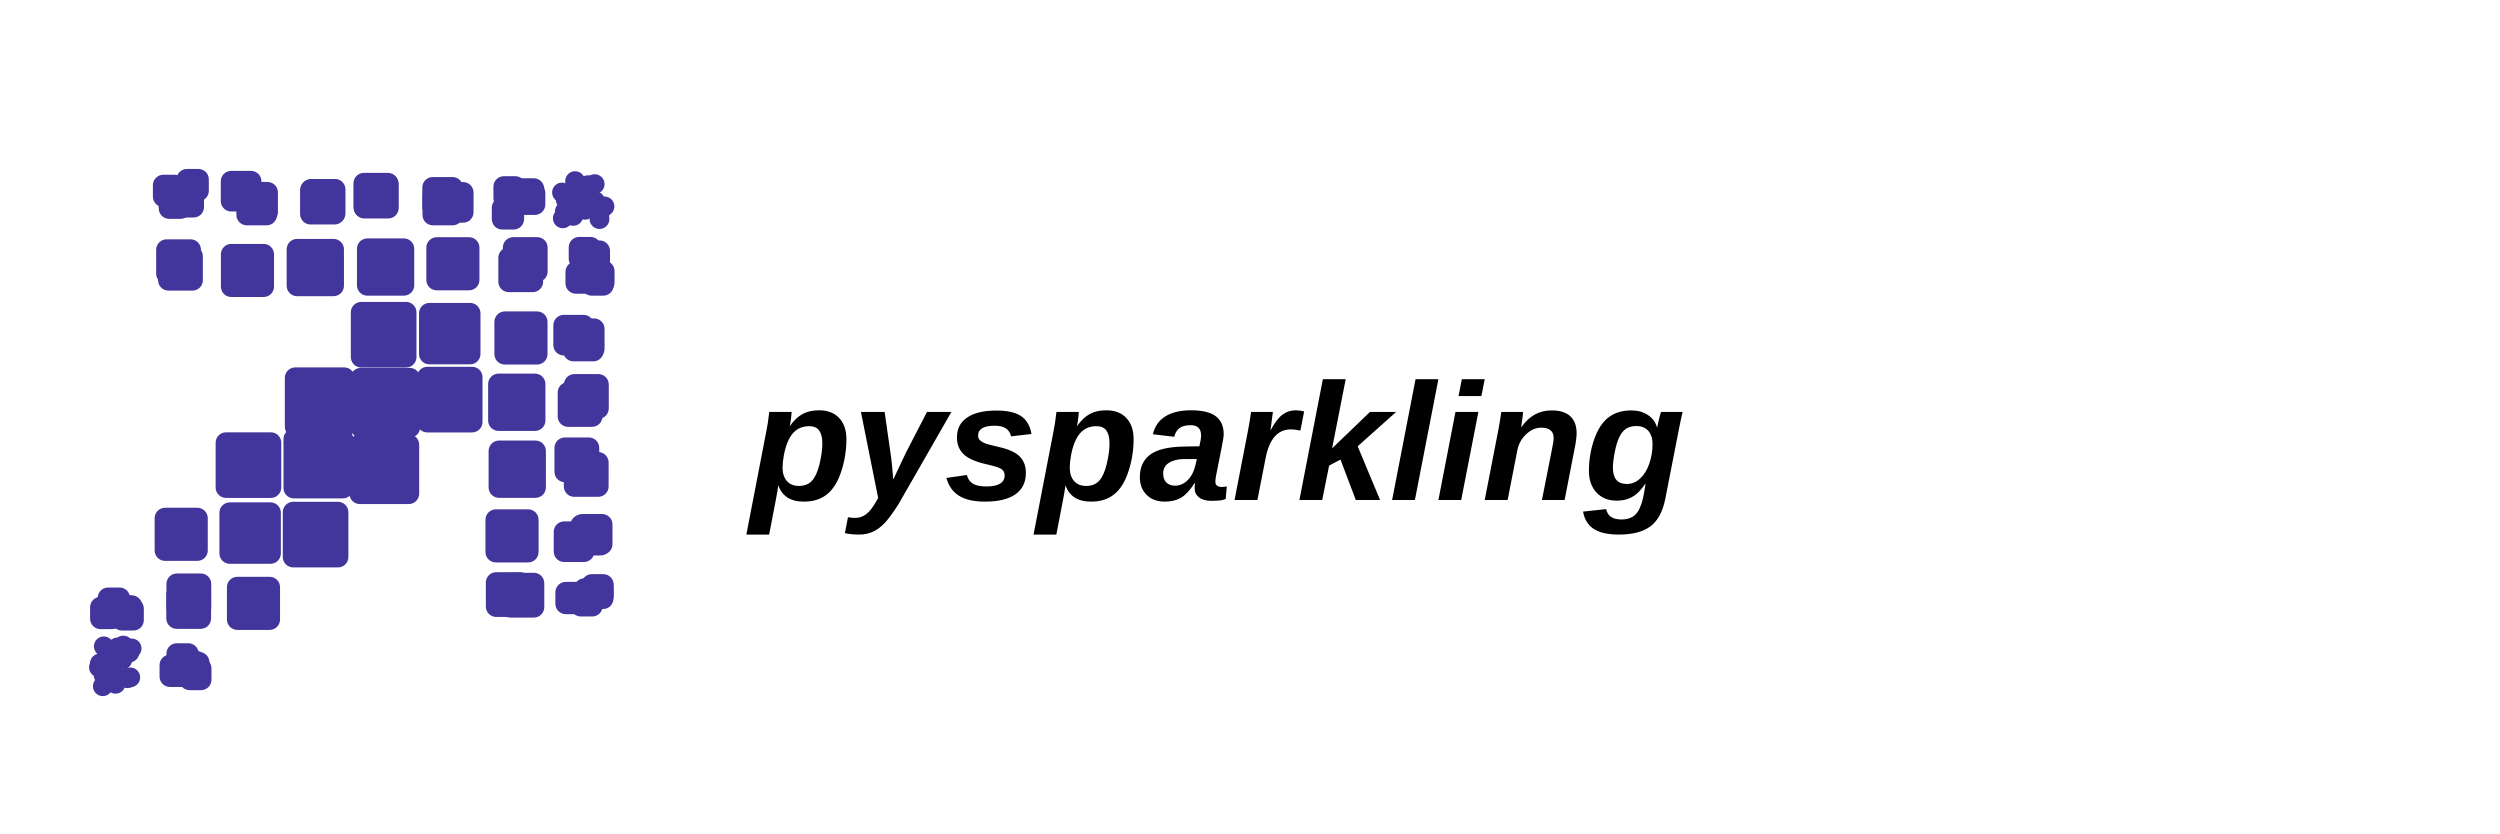
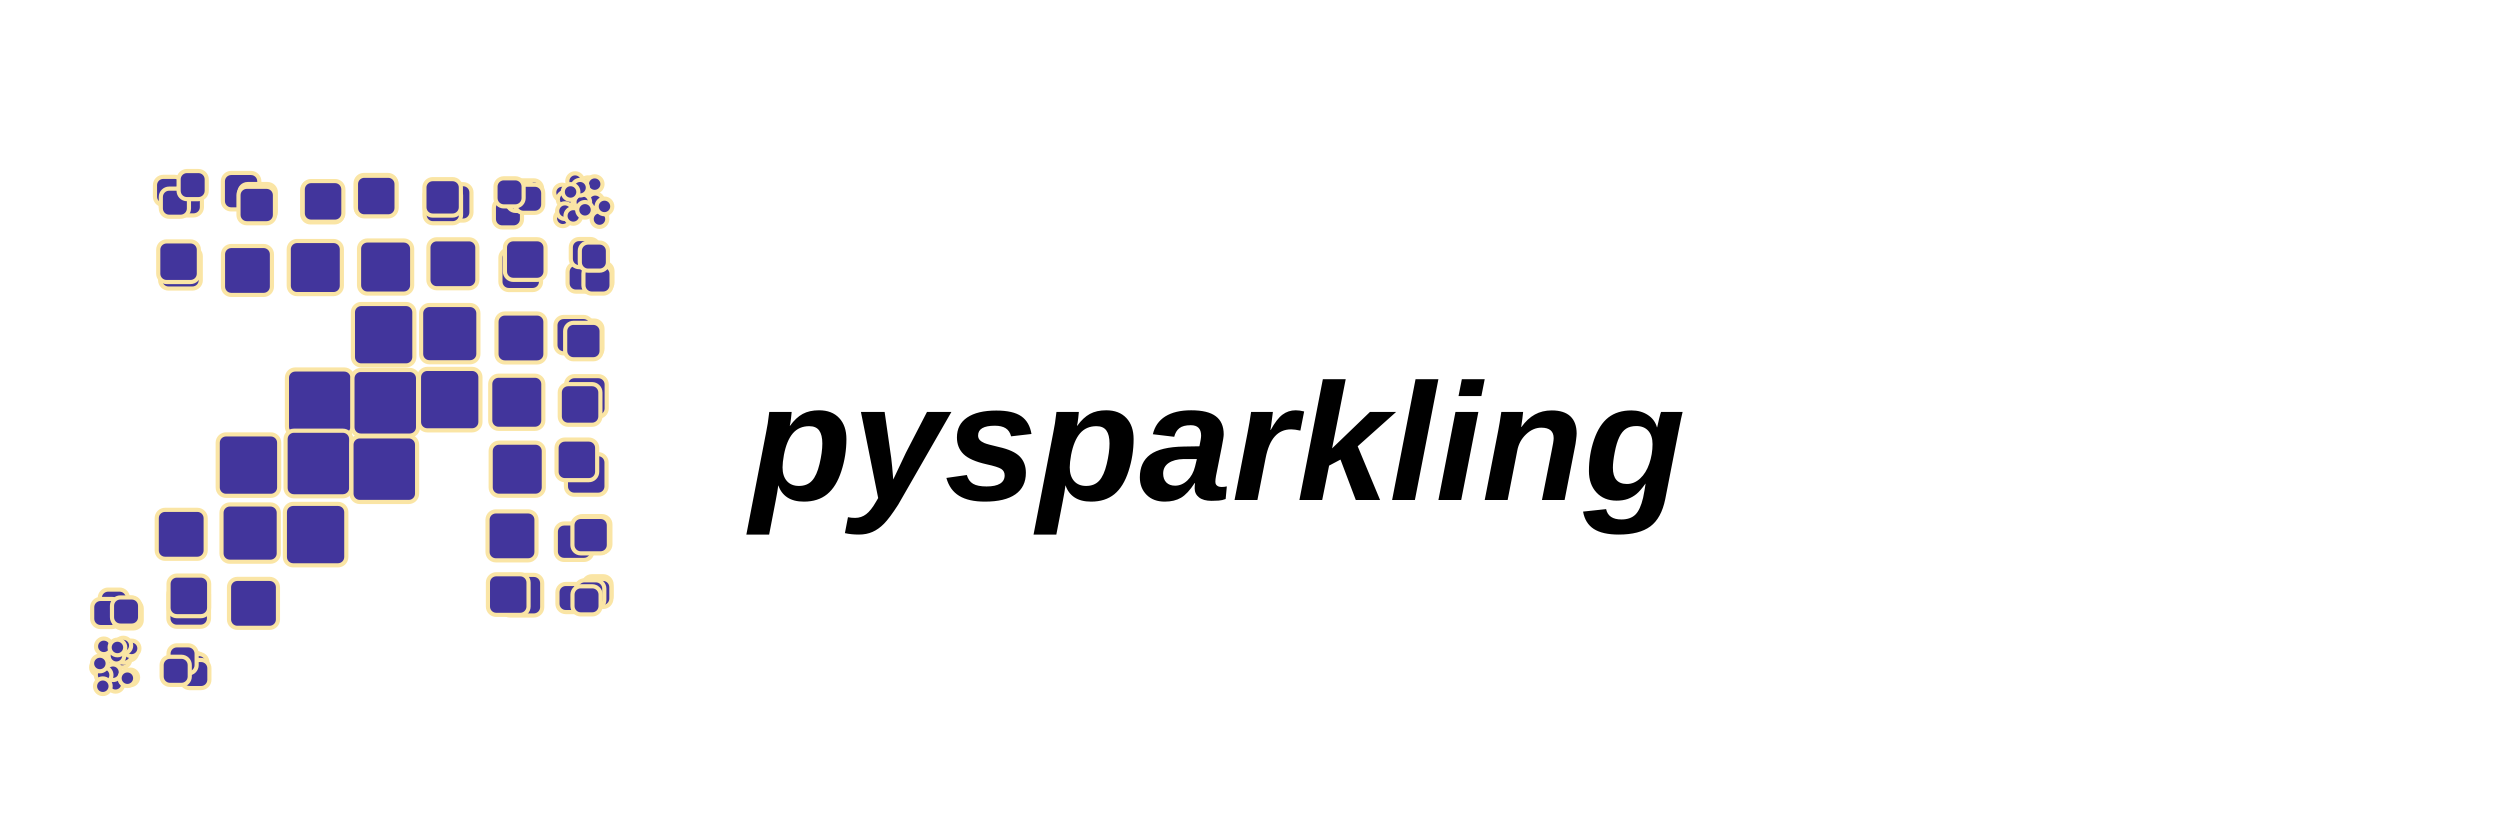
<svg xmlns="http://www.w3.org/2000/svg" baseProfile="full" height="200px" version="1.1" width="600px">
  <defs />
-   <rect fill="#42359C" height="6.75px" rx="2px" stroke="#42359C" stroke-width="1" width="6.75px" x="38.585" y="44.664" />
-   <rect fill="#42359C" height="6.75px" rx="2px" stroke="#42359C" stroke-width="1" width="6.75px" x="37.192" y="42.442" />
-   <rect fill="#42359C" height="6.75px" rx="2px" stroke="#42359C" stroke-width="1" width="6.75px" x="41.712" y="44.951" />
-   <rect fill="#42359C" height="6.75px" rx="2px" stroke="#42359C" stroke-width="1" width="6.75px" x="38.598" y="45.272" />
-   <rect fill="#42359C" height="6.75px" rx="2px" stroke="#42359C" stroke-width="1" width="6.75px" x="42.868" y="41.047" />
-   <rect fill="#42359C" height="8.75px" rx="2px" stroke="#42359C" stroke-width="1" width="8.75px" x="53.487" y="41.508" />
-   <rect fill="#42359C" height="8.75px" rx="2px" stroke="#42359C" stroke-width="1" width="8.75px" x="57.449" y="44.17" />
-   <rect fill="#42359C" height="8.75px" rx="2px" stroke="#42359C" stroke-width="1" width="8.75px" x="57.237" y="44.831" />
-   <rect fill="#42359C" height="9.75px" rx="2px" stroke="#42359C" stroke-width="1" width="9.75px" x="72.525" y="43.629" />
-   <rect fill="#42359C" height="9.75px" rx="2px" stroke="#42359C" stroke-width="1" width="9.75px" x="72.662" y="43.454" />
-   <rect fill="#42359C" height="9.75px" rx="2px" stroke="#42359C" stroke-width="1" width="9.75px" x="85.339" y="41.989" />
-   <rect fill="#42359C" height="9.75px" rx="2px" stroke="#42359C" stroke-width="1" width="9.75px" x="85.429" y="42.181" />
-   <rect fill="#42359C" height="8.75px" rx="2px" stroke="#42359C" stroke-width="1" width="8.75px" x="104.402" y="44.198" />
-   <rect fill="#42359C" height="8.75px" rx="2px" stroke="#42359C" stroke-width="1" width="8.75px" x="101.898" y="44.828" />
-   <rect fill="#42359C" height="8.75px" rx="2px" stroke="#42359C" stroke-width="1" width="8.75px" x="101.858" y="42.992" />
-   <rect fill="#42359C" height="6.75px" rx="2px" stroke="#42359C" stroke-width="1" width="6.75px" x="118.53" y="47.836" />
-   <rect fill="#42359C" height="6.75px" rx="2px" stroke="#42359C" stroke-width="1" width="6.75px" x="123.354" y="43.281" />
-   <rect fill="#42359C" height="6.75px" rx="2px" stroke="#42359C" stroke-width="1" width="6.75px" x="121.752" y="43.868" />
-   <rect fill="#42359C" height="6.75px" rx="2px" stroke="#42359C" stroke-width="1" width="6.75px" x="123.63" y="44.327" />
-   <rect fill="#42359C" height="6.75px" rx="2px" stroke="#42359C" stroke-width="1" width="6.75px" x="118.92" y="42.788" />
-   <rect fill="#42359C" height="3.75px" rx="2px" stroke="#42359C" stroke-width="1" width="3.75px" x="136.059" y="47.549" />
-   <rect fill="#42359C" height="3.75px" rx="2px" stroke="#42359C" stroke-width="1" width="3.75px" x="139.242" y="42.567" />
-   <rect fill="#42359C" height="3.75px" rx="2px" stroke="#42359C" stroke-width="1" width="3.75px" x="140.816" y="46.529" />
-   <rect fill="#42359C" height="3.75px" rx="2px" stroke="#42359C" stroke-width="1" width="3.75px" x="140.981" y="46.436" />
-   <rect fill="#42359C" height="3.75px" rx="2px" stroke="#42359C" stroke-width="1" width="3.75px" x="133.006" y="44.323" />
-   <rect fill="#42359C" height="3.75px" rx="2px" stroke="#42359C" stroke-width="1" width="3.75px" x="133.2" y="50.523" />
-   <rect fill="#42359C" height="3.75px" rx="2px" stroke="#42359C" stroke-width="1" width="3.75px" x="142.007" y="49.525" />
-   <rect fill="#42359C" height="3.75px" rx="2px" stroke="#42359C" stroke-width="1" width="3.75px" x="136.152" y="41.594" />
-   <rect fill="#42359C" height="3.75px" rx="2px" stroke="#42359C" stroke-width="1" width="3.75px" x="142" y="50.706" />
-   <rect fill="#42359C" height="3.75px" rx="2px" stroke="#42359C" stroke-width="1" width="3.75px" x="133.878" y="45.981" />
-   <rect fill="#42359C" height="3.75px" rx="2px" stroke="#42359C" stroke-width="1" width="3.75px" x="133.709" y="48.796" />
-   <rect fill="#42359C" height="3.75px" rx="2px" stroke="#42359C" stroke-width="1" width="3.75px" x="140.85" y="42.316" />
-   <rect fill="#42359C" height="3.75px" rx="2px" stroke="#42359C" stroke-width="1" width="3.75px" x="137.872" y="46.635" />
-   <rect fill="#42359C" height="3.75px" rx="2px" stroke="#42359C" stroke-width="1" width="3.75px" x="135.717" y="49.942" />
-   <rect fill="#42359C" height="3.75px" rx="2px" stroke="#42359C" stroke-width="1" width="3.75px" x="137.337" y="43.171" />
-   <rect fill="#42359C" height="3.75px" rx="2px" stroke="#42359C" stroke-width="1" width="3.75px" x="138.528" y="48.482" />
-   <rect fill="#42359C" height="3.75px" rx="2px" stroke="#42359C" stroke-width="1" width="3.75px" x="135.062" y="44.195" />
-   <rect fill="#42359C" height="3.75px" rx="2px" stroke="#42359C" stroke-width="1" width="3.75px" x="143.2" y="47.661" />
-   <rect fill="#42359C" height="9.75px" rx="2px" stroke="#42359C" stroke-width="1" width="9.75px" x="38.437" y="59.5" />
-   <rect fill="#42359C" height="9.75px" rx="2px" stroke="#42359C" stroke-width="1" width="9.75px" x="37.978" y="57.936" />
-   <rect fill="#42359C" height="11.75px" rx="2px" stroke="#42359C" stroke-width="1" width="11.75px" x="53.515" y="59.037" />
-   <rect fill="#42359C" height="12.75px" rx="2px" stroke="#42359C" stroke-width="1" width="12.75px" x="69.298" y="57.836" />
-   <rect fill="#42359C" height="12.75px" rx="2px" stroke="#42359C" stroke-width="1" width="12.75px" x="86.169" y="57.714" />
-   <rect fill="#42359C" height="11.75px" rx="2px" stroke="#42359C" stroke-width="1" width="11.75px" x="102.817" y="57.428" />
-   <rect fill="#42359C" height="9.75px" rx="2px" stroke="#42359C" stroke-width="1" width="9.75px" x="120.099" y="59.862" />
-   <rect fill="#42359C" height="9.75px" rx="2px" stroke="#42359C" stroke-width="1" width="9.75px" x="121.183" y="57.418" />
-   <rect fill="#42359C" height="6.75px" rx="2px" stroke="#42359C" stroke-width="1" width="6.75px" x="136.213" y="63.245" />
-   <rect fill="#42359C" height="6.75px" rx="2px" stroke="#42359C" stroke-width="1" width="6.75px" x="136.99" y="57.367" />
-   <rect fill="#42359C" height="6.75px" rx="2px" stroke="#42359C" stroke-width="1" width="6.75px" x="140.245" y="63.061" />
-   <rect fill="#42359C" height="6.75px" rx="2px" stroke="#42359C" stroke-width="1" width="6.75px" x="140.025" y="63.716" />
-   <rect fill="#42359C" height="6.75px" rx="2px" stroke="#42359C" stroke-width="1" width="6.75px" x="139.153" y="58.206" />
-   <rect fill="#42359C" height="14.75px" rx="2px" stroke="#42359C" stroke-width="1" width="14.75px" x="84.699" y="72.956" />
-   <rect fill="#42359C" height="13.75px" rx="2px" stroke="#42359C" stroke-width="1" width="13.75px" x="101.066" y="73.196" />
-   <rect fill="#42359C" height="11.75px" rx="2px" stroke="#42359C" stroke-width="1" width="11.75px" x="119.154" y="75.24" />
-   <rect fill="#42359C" height="8.75px" rx="2px" stroke="#42359C" stroke-width="1" width="8.75px" x="135.847" y="76.927" />
-   <rect fill="#42359C" height="8.75px" rx="2px" stroke="#42359C" stroke-width="1" width="8.75px" x="133.3" y="76.067" />
-   <rect fill="#42359C" height="8.75px" rx="2px" stroke="#42359C" stroke-width="1" width="8.75px" x="135.64" y="77.477" />
-   <rect fill="#42359C" height="15.75px" rx="2px" stroke="#42359C" stroke-width="1" width="15.75px" x="68.86" y="88.675" />
-   <rect fill="#42359C" height="15.75px" rx="2px" stroke="#42359C" stroke-width="1" width="15.75px" x="84.588" y="88.79" />
-   <rect fill="#42359C" height="14.75px" rx="2px" stroke="#42359C" stroke-width="1" width="14.75px" x="100.554" y="88.535" />
-   <rect fill="#42359C" height="12.75px" rx="2px" stroke="#42359C" stroke-width="1" width="12.75px" x="117.653" y="90.168" />
-   <rect fill="#42359C" height="9.75px" rx="2px" stroke="#42359C" stroke-width="1" width="9.75px" x="135.855" y="90.275" />
-   <rect fill="#42359C" height="9.75px" rx="2px" stroke="#42359C" stroke-width="1" width="9.75px" x="134.344" y="92.195" />
-   <rect fill="#42359C" height="14.75px" rx="2px" stroke="#42359C" stroke-width="1" width="14.75px" x="52.251" y="104.253" />
-   <rect fill="#42359C" height="15.75px" rx="2px" stroke="#42359C" stroke-width="1" width="15.75px" x="68.536" y="103.367" />
-   <rect fill="#42359C" height="15.75px" rx="2px" stroke="#42359C" stroke-width="1" width="15.75px" x="84.353" y="104.724" />
-   <rect fill="#42359C" height="12.75px" rx="2px" stroke="#42359C" stroke-width="1" width="12.75px" x="117.765" y="106.234" />
-   <rect fill="#42359C" height="9.75px" rx="2px" stroke="#42359C" stroke-width="1" width="9.75px" x="135.819" y="108.99" />
-   <rect fill="#42359C" height="9.75px" rx="2px" stroke="#42359C" stroke-width="1" width="9.75px" x="133.571" y="105.491" />
-   <rect fill="#42359C" height="11.75px" rx="2px" stroke="#42359C" stroke-width="1" width="11.75px" x="37.613" y="122.361" />
-   <rect fill="#42359C" height="13.75px" rx="2px" stroke="#42359C" stroke-width="1" width="13.75px" x="53.159" y="121.066" />
-   <rect fill="#42359C" height="14.75px" rx="2px" stroke="#42359C" stroke-width="1" width="14.75px" x="68.365" y="120.931" />
-   <rect fill="#42359C" height="11.75px" rx="2px" stroke="#42359C" stroke-width="1" width="11.75px" x="117.008" y="122.735" />
-   <rect fill="#42359C" height="8.75px" rx="2px" stroke="#42359C" stroke-width="1" width="8.75px" x="133.395" y="125.636" />
-   <rect fill="#42359C" height="8.75px" rx="2px" stroke="#42359C" stroke-width="1" width="8.75px" x="137.746" y="123.864" />
-   <rect fill="#42359C" height="8.75px" rx="2px" stroke="#42359C" stroke-width="1" width="8.75px" x="137.382" y="124.058" />
-   <rect fill="#42359C" height="6.75px" rx="2px" stroke="#42359C" stroke-width="1" width="6.75px" x="26.656" y="143.41" />
-   <rect fill="#42359C" height="6.75px" rx="2px" stroke="#42359C" stroke-width="1" width="6.75px" x="23.946" y="141.5" />
-   <rect fill="#42359C" height="6.75px" rx="2px" stroke="#42359C" stroke-width="1" width="6.75px" x="22.121" y="143.742" />
-   <rect fill="#42359C" height="6.75px" rx="2px" stroke="#42359C" stroke-width="1" width="6.75px" x="27.268" y="144.077" />
-   <rect fill="#42359C" height="6.75px" rx="2px" stroke="#42359C" stroke-width="1" width="6.75px" x="26.878" y="143.39" />
-   <rect fill="#42359C" height="9.75px" rx="2px" stroke="#42359C" stroke-width="1" width="9.75px" x="40.409" y="140.672" />
-   <rect fill="#42359C" height="9.75px" rx="2px" stroke="#42359C" stroke-width="1" width="9.75px" x="40.446" y="138.134" />
-   <rect fill="#42359C" height="11.75px" rx="2px" stroke="#42359C" stroke-width="1" width="11.75px" x="54.962" y="138.932" />
-   <rect fill="#42359C" height="9.75px" rx="2px" stroke="#42359C" stroke-width="1" width="9.75px" x="120.38" y="137.967" />
-   <rect fill="#42359C" height="9.75px" rx="2px" stroke="#42359C" stroke-width="1" width="9.75px" x="117.101" y="137.821" />
-   <rect fill="#42359C" height="6.75px" rx="2px" stroke="#42359C" stroke-width="1" width="6.75px" x="140.035" y="138.295" />
-   <rect fill="#42359C" height="6.75px" rx="2px" stroke="#42359C" stroke-width="1" width="6.75px" x="139.978" y="138.925" />
-   <rect fill="#42359C" height="6.75px" rx="2px" stroke="#42359C" stroke-width="1" width="6.75px" x="133.786" y="140.151" />
-   <rect fill="#42359C" height="6.75px" rx="2px" stroke="#42359C" stroke-width="1" width="6.75px" x="138.282" y="139.274" />
-   <rect fill="#42359C" height="6.75px" rx="2px" stroke="#42359C" stroke-width="1" width="6.75px" x="137.395" y="140.708" />
-   <rect fill="#42359C" height="3.75px" rx="2px" stroke="#42359C" stroke-width="1" width="3.75px" x="25.532" y="155.19" />
-   <rect fill="#42359C" height="3.75px" rx="2px" stroke="#42359C" stroke-width="1" width="3.75px" x="25.85" y="162.237" />
-   <rect fill="#42359C" height="3.75px" rx="2px" stroke="#42359C" stroke-width="1" width="3.75px" x="29.159" y="154.739" />
-   <rect fill="#42359C" height="3.75px" rx="2px" stroke="#42359C" stroke-width="1" width="3.75px" x="21.869" y="158.283" />
-   <rect fill="#42359C" height="3.75px" rx="2px" stroke="#42359C" stroke-width="1" width="3.75px" x="27.488" y="156.436" />
-   <rect fill="#42359C" height="3.75px" rx="2px" stroke="#42359C" stroke-width="1" width="3.75px" x="29.389" y="160.699" />
-   <rect fill="#42359C" height="3.75px" rx="2px" stroke="#42359C" stroke-width="1" width="3.75px" x="27.896" y="155.303" />
-   <rect fill="#42359C" height="3.75px" rx="2px" stroke="#42359C" stroke-width="1" width="3.75px" x="23.041" y="153.25" />
-   <rect fill="#42359C" height="3.75px" rx="2px" stroke="#42359C" stroke-width="1" width="3.75px" x="23.51" y="157.87" />
-   <rect fill="#42359C" height="3.75px" rx="2px" stroke="#42359C" stroke-width="1" width="3.75px" x="29.71" y="153.746" />
-   <rect fill="#42359C" height="3.75px" rx="2px" stroke="#42359C" stroke-width="1" width="3.75px" x="25.248" y="159.455" />
-   <rect fill="#42359C" height="3.75px" rx="2px" stroke="#42359C" stroke-width="1" width="3.75px" x="22.993" y="160.138" />
-   <rect fill="#42359C" height="3.75px" rx="2px" stroke="#42359C" stroke-width="1" width="3.75px" x="26.067" y="155.501" />
-   <rect fill="#42359C" height="3.75px" rx="2px" stroke="#42359C" stroke-width="1" width="3.75px" x="27.725" y="153.057" />
-   <rect fill="#42359C" height="3.75px" rx="2px" stroke="#42359C" stroke-width="1" width="3.75px" x="28.697" y="160.893" />
-   <rect fill="#42359C" height="3.75px" rx="2px" stroke="#42359C" stroke-width="1" width="3.75px" x="22.093" y="157.358" />
-   <rect fill="#42359C" height="3.75px" rx="2px" stroke="#42359C" stroke-width="1" width="3.75px" x="22.803" y="162.819" />
-   <rect fill="#42359C" height="3.75px" rx="2px" stroke="#42359C" stroke-width="1" width="3.75px" x="26.309" y="153.515" />
-   <rect fill="#42359C" height="6.75px" rx="2px" stroke="#42359C" stroke-width="1" width="6.75px" x="42.215" y="156.66" />
-   <rect fill="#42359C" height="6.75px" rx="2px" stroke="#42359C" stroke-width="1" width="6.75px" x="43.022" y="156.972" />
-   <rect fill="#42359C" height="6.75px" rx="2px" stroke="#42359C" stroke-width="1" width="6.75px" x="43.505" y="158.392" />
-   <rect fill="#42359C" height="6.75px" rx="2px" stroke="#42359C" stroke-width="1" width="6.75px" x="40.441" y="154.879" />
-   <rect fill="#42359C" height="6.75px" rx="2px" stroke="#42359C" stroke-width="1" width="6.75px" x="38.792" y="157.623" />
+   <rect fill="#42359C" height="6.75px" rx="2px" stroke="#FAE5A5" stroke-width="1" width="6.75px" x="38.585" y="44.664" />
+   <rect fill="#42359C" height="6.75px" rx="2px" stroke="#FAE5A5" stroke-width="1" width="6.75px" x="37.192" y="42.442" />
+   <rect fill="#42359C" height="6.75px" rx="2px" stroke="#FAE5A5" stroke-width="1" width="6.75px" x="41.712" y="44.951" />
+   <rect fill="#42359C" height="6.75px" rx="2px" stroke="#FAE5A5" stroke-width="1" width="6.75px" x="38.598" y="45.272" />
+   <rect fill="#42359C" height="6.75px" rx="2px" stroke="#FAE5A5" stroke-width="1" width="6.75px" x="42.868" y="41.047" />
+   <rect fill="#42359C" height="8.75px" rx="2px" stroke="#FAE5A5" stroke-width="1" width="8.75px" x="53.487" y="41.508" />
+   <rect fill="#42359C" height="8.75px" rx="2px" stroke="#FAE5A5" stroke-width="1" width="8.75px" x="57.449" y="44.17" />
+   <rect fill="#42359C" height="8.75px" rx="2px" stroke="#FAE5A5" stroke-width="1" width="8.75px" x="57.237" y="44.831" />
+   <rect fill="#42359C" height="9.75px" rx="2px" stroke="#FAE5A5" stroke-width="1" width="9.75px" x="72.525" y="43.629" />
+   <rect fill="#42359C" height="9.75px" rx="2px" stroke="#FAE5A5" stroke-width="1" width="9.75px" x="72.662" y="43.454" />
+   <rect fill="#42359C" height="9.75px" rx="2px" stroke="#FAE5A5" stroke-width="1" width="9.75px" x="85.339" y="41.989" />
+   <rect fill="#42359C" height="9.75px" rx="2px" stroke="#FAE5A5" stroke-width="1" width="9.75px" x="85.429" y="42.181" />
+   <rect fill="#42359C" height="8.75px" rx="2px" stroke="#FAE5A5" stroke-width="1" width="8.75px" x="104.402" y="44.198" />
+   <rect fill="#42359C" height="8.75px" rx="2px" stroke="#FAE5A5" stroke-width="1" width="8.75px" x="101.898" y="44.828" />
+   <rect fill="#42359C" height="8.75px" rx="2px" stroke="#FAE5A5" stroke-width="1" width="8.75px" x="101.858" y="42.992" />
+   <rect fill="#42359C" height="6.75px" rx="2px" stroke="#FAE5A5" stroke-width="1" width="6.75px" x="118.53" y="47.836" />
+   <rect fill="#42359C" height="6.75px" rx="2px" stroke="#FAE5A5" stroke-width="1" width="6.75px" x="123.354" y="43.281" />
+   <rect fill="#42359C" height="6.75px" rx="2px" stroke="#FAE5A5" stroke-width="1" width="6.75px" x="121.752" y="43.868" />
+   <rect fill="#42359C" height="6.75px" rx="2px" stroke="#FAE5A5" stroke-width="1" width="6.75px" x="123.63" y="44.327" />
+   <rect fill="#42359C" height="6.75px" rx="2px" stroke="#FAE5A5" stroke-width="1" width="6.75px" x="118.92" y="42.788" />
+   <rect fill="#42359C" height="3.75px" rx="2px" stroke="#FAE5A5" stroke-width="1" width="3.75px" x="136.059" y="47.549" />
+   <rect fill="#42359C" height="3.75px" rx="2px" stroke="#FAE5A5" stroke-width="1" width="3.75px" x="139.242" y="42.567" />
+   <rect fill="#42359C" height="3.75px" rx="2px" stroke="#FAE5A5" stroke-width="1" width="3.75px" x="140.816" y="46.529" />
+   <rect fill="#42359C" height="3.75px" rx="2px" stroke="#FAE5A5" stroke-width="1" width="3.75px" x="140.981" y="46.436" />
+   <rect fill="#42359C" height="3.75px" rx="2px" stroke="#FAE5A5" stroke-width="1" width="3.75px" x="133.006" y="44.323" />
+   <rect fill="#42359C" height="3.75px" rx="2px" stroke="#FAE5A5" stroke-width="1" width="3.75px" x="133.2" y="50.523" />
+   <rect fill="#42359C" height="3.75px" rx="2px" stroke="#FAE5A5" stroke-width="1" width="3.75px" x="142.007" y="49.525" />
+   <rect fill="#42359C" height="3.75px" rx="2px" stroke="#FAE5A5" stroke-width="1" width="3.75px" x="136.152" y="41.594" />
+   <rect fill="#42359C" height="3.75px" rx="2px" stroke="#FAE5A5" stroke-width="1" width="3.75px" x="142" y="50.706" />
+   <rect fill="#42359C" height="3.75px" rx="2px" stroke="#FAE5A5" stroke-width="1" width="3.75px" x="133.878" y="45.981" />
+   <rect fill="#42359C" height="3.75px" rx="2px" stroke="#FAE5A5" stroke-width="1" width="3.75px" x="133.709" y="48.796" />
+   <rect fill="#42359C" height="3.75px" rx="2px" stroke="#FAE5A5" stroke-width="1" width="3.75px" x="140.85" y="42.316" />
+   <rect fill="#42359C" height="3.75px" rx="2px" stroke="#FAE5A5" stroke-width="1" width="3.75px" x="137.872" y="46.635" />
+   <rect fill="#42359C" height="3.75px" rx="2px" stroke="#FAE5A5" stroke-width="1" width="3.75px" x="135.717" y="49.942" />
+   <rect fill="#42359C" height="3.75px" rx="2px" stroke="#FAE5A5" stroke-width="1" width="3.75px" x="137.337" y="43.171" />
+   <rect fill="#42359C" height="3.75px" rx="2px" stroke="#FAE5A5" stroke-width="1" width="3.75px" x="138.528" y="48.482" />
+   <rect fill="#42359C" height="3.75px" rx="2px" stroke="#FAE5A5" stroke-width="1" width="3.75px" x="135.062" y="44.195" />
+   <rect fill="#42359C" height="3.75px" rx="2px" stroke="#FAE5A5" stroke-width="1" width="3.75px" x="143.2" y="47.661" />
+   <rect fill="#42359C" height="9.75px" rx="2px" stroke="#FAE5A5" stroke-width="1" width="9.75px" x="38.437" y="59.5" />
+   <rect fill="#42359C" height="9.75px" rx="2px" stroke="#FAE5A5" stroke-width="1" width="9.75px" x="37.978" y="57.936" />
+   <rect fill="#42359C" height="11.75px" rx="2px" stroke="#FAE5A5" stroke-width="1" width="11.75px" x="53.515" y="59.037" />
+   <rect fill="#42359C" height="12.75px" rx="2px" stroke="#FAE5A5" stroke-width="1" width="12.75px" x="69.298" y="57.836" />
+   <rect fill="#42359C" height="12.75px" rx="2px" stroke="#FAE5A5" stroke-width="1" width="12.75px" x="86.169" y="57.714" />
+   <rect fill="#42359C" height="11.75px" rx="2px" stroke="#FAE5A5" stroke-width="1" width="11.75px" x="102.817" y="57.428" />
+   <rect fill="#42359C" height="9.75px" rx="2px" stroke="#FAE5A5" stroke-width="1" width="9.75px" x="120.099" y="59.862" />
+   <rect fill="#42359C" height="9.75px" rx="2px" stroke="#FAE5A5" stroke-width="1" width="9.75px" x="121.183" y="57.418" />
+   <rect fill="#42359C" height="6.75px" rx="2px" stroke="#FAE5A5" stroke-width="1" width="6.75px" x="136.213" y="63.245" />
+   <rect fill="#42359C" height="6.75px" rx="2px" stroke="#FAE5A5" stroke-width="1" width="6.75px" x="136.99" y="57.367" />
+   <rect fill="#42359C" height="6.75px" rx="2px" stroke="#FAE5A5" stroke-width="1" width="6.75px" x="140.245" y="63.061" />
+   <rect fill="#42359C" height="6.75px" rx="2px" stroke="#FAE5A5" stroke-width="1" width="6.75px" x="140.025" y="63.716" />
+   <rect fill="#42359C" height="6.75px" rx="2px" stroke="#FAE5A5" stroke-width="1" width="6.75px" x="139.153" y="58.206" />
+   <rect fill="#42359C" height="14.75px" rx="2px" stroke="#FAE5A5" stroke-width="1" width="14.75px" x="84.699" y="72.956" />
+   <rect fill="#42359C" height="13.75px" rx="2px" stroke="#FAE5A5" stroke-width="1" width="13.75px" x="101.066" y="73.196" />
+   <rect fill="#42359C" height="11.75px" rx="2px" stroke="#FAE5A5" stroke-width="1" width="11.75px" x="119.154" y="75.24" />
+   <rect fill="#42359C" height="8.75px" rx="2px" stroke="#FAE5A5" stroke-width="1" width="8.75px" x="135.847" y="76.927" />
+   <rect fill="#42359C" height="8.75px" rx="2px" stroke="#FAE5A5" stroke-width="1" width="8.75px" x="133.3" y="76.067" />
+   <rect fill="#42359C" height="8.75px" rx="2px" stroke="#FAE5A5" stroke-width="1" width="8.75px" x="135.64" y="77.477" />
+   <rect fill="#42359C" height="15.75px" rx="2px" stroke="#FAE5A5" stroke-width="1" width="15.75px" x="68.86" y="88.675" />
+   <rect fill="#42359C" height="15.75px" rx="2px" stroke="#FAE5A5" stroke-width="1" width="15.75px" x="84.588" y="88.79" />
+   <rect fill="#42359C" height="14.75px" rx="2px" stroke="#FAE5A5" stroke-width="1" width="14.75px" x="100.554" y="88.535" />
+   <rect fill="#42359C" height="12.75px" rx="2px" stroke="#FAE5A5" stroke-width="1" width="12.75px" x="117.653" y="90.168" />
+   <rect fill="#42359C" height="9.75px" rx="2px" stroke="#FAE5A5" stroke-width="1" width="9.75px" x="135.855" y="90.275" />
+   <rect fill="#42359C" height="9.75px" rx="2px" stroke="#FAE5A5" stroke-width="1" width="9.75px" x="134.344" y="92.195" />
+   <rect fill="#42359C" height="14.75px" rx="2px" stroke="#FAE5A5" stroke-width="1" width="14.75px" x="52.251" y="104.253" />
+   <rect fill="#42359C" height="15.75px" rx="2px" stroke="#FAE5A5" stroke-width="1" width="15.75px" x="68.536" y="103.367" />
+   <rect fill="#42359C" height="15.75px" rx="2px" stroke="#FAE5A5" stroke-width="1" width="15.75px" x="84.353" y="104.724" />
+   <rect fill="#42359C" height="12.75px" rx="2px" stroke="#FAE5A5" stroke-width="1" width="12.75px" x="117.765" y="106.234" />
+   <rect fill="#42359C" height="9.75px" rx="2px" stroke="#FAE5A5" stroke-width="1" width="9.75px" x="135.819" y="108.99" />
+   <rect fill="#42359C" height="9.75px" rx="2px" stroke="#FAE5A5" stroke-width="1" width="9.75px" x="133.571" y="105.491" />
+   <rect fill="#42359C" height="11.75px" rx="2px" stroke="#FAE5A5" stroke-width="1" width="11.75px" x="37.613" y="122.361" />
+   <rect fill="#42359C" height="13.75px" rx="2px" stroke="#FAE5A5" stroke-width="1" width="13.75px" x="53.159" y="121.066" />
+   <rect fill="#42359C" height="14.75px" rx="2px" stroke="#FAE5A5" stroke-width="1" width="14.75px" x="68.365" y="120.931" />
+   <rect fill="#42359C" height="11.75px" rx="2px" stroke="#FAE5A5" stroke-width="1" width="11.75px" x="117.008" y="122.735" />
+   <rect fill="#42359C" height="8.75px" rx="2px" stroke="#FAE5A5" stroke-width="1" width="8.75px" x="133.395" y="125.636" />
+   <rect fill="#42359C" height="8.75px" rx="2px" stroke="#FAE5A5" stroke-width="1" width="8.75px" x="137.746" y="123.864" />
+   <rect fill="#42359C" height="8.75px" rx="2px" stroke="#FAE5A5" stroke-width="1" width="8.75px" x="137.382" y="124.058" />
+   <rect fill="#42359C" height="6.75px" rx="2px" stroke="#FAE5A5" stroke-width="1" width="6.75px" x="26.656" y="143.41" />
+   <rect fill="#42359C" height="6.75px" rx="2px" stroke="#FAE5A5" stroke-width="1" width="6.75px" x="23.946" y="141.5" />
+   <rect fill="#42359C" height="6.75px" rx="2px" stroke="#FAE5A5" stroke-width="1" width="6.75px" x="22.121" y="143.742" />
+   <rect fill="#42359C" height="6.75px" rx="2px" stroke="#FAE5A5" stroke-width="1" width="6.75px" x="27.268" y="144.077" />
+   <rect fill="#42359C" height="6.75px" rx="2px" stroke="#FAE5A5" stroke-width="1" width="6.75px" x="26.878" y="143.39" />
+   <rect fill="#42359C" height="9.75px" rx="2px" stroke="#FAE5A5" stroke-width="1" width="9.75px" x="40.409" y="140.672" />
+   <rect fill="#42359C" height="9.75px" rx="2px" stroke="#FAE5A5" stroke-width="1" width="9.75px" x="40.446" y="138.134" />
+   <rect fill="#42359C" height="11.75px" rx="2px" stroke="#FAE5A5" stroke-width="1" width="11.75px" x="54.962" y="138.932" />
+   <rect fill="#42359C" height="9.75px" rx="2px" stroke="#FAE5A5" stroke-width="1" width="9.75px" x="120.38" y="137.967" />
+   <rect fill="#42359C" height="9.75px" rx="2px" stroke="#FAE5A5" stroke-width="1" width="9.75px" x="117.101" y="137.821" />
+   <rect fill="#42359C" height="6.75px" rx="2px" stroke="#FAE5A5" stroke-width="1" width="6.75px" x="140.035" y="138.295" />
+   <rect fill="#42359C" height="6.75px" rx="2px" stroke="#FAE5A5" stroke-width="1" width="6.75px" x="139.978" y="138.925" />
+   <rect fill="#42359C" height="6.75px" rx="2px" stroke="#FAE5A5" stroke-width="1" width="6.75px" x="133.786" y="140.151" />
+   <rect fill="#42359C" height="6.75px" rx="2px" stroke="#FAE5A5" stroke-width="1" width="6.75px" x="138.282" y="139.274" />
+   <rect fill="#42359C" height="6.75px" rx="2px" stroke="#FAE5A5" stroke-width="1" width="6.75px" x="137.395" y="140.708" />
+   <rect fill="#42359C" height="3.75px" rx="2px" stroke="#FAE5A5" stroke-width="1" width="3.75px" x="25.532" y="155.19" />
+   <rect fill="#42359C" height="3.75px" rx="2px" stroke="#FAE5A5" stroke-width="1" width="3.75px" x="25.85" y="162.237" />
+   <rect fill="#42359C" height="3.75px" rx="2px" stroke="#FAE5A5" stroke-width="1" width="3.75px" x="29.159" y="154.739" />
+   <rect fill="#42359C" height="3.75px" rx="2px" stroke="#FAE5A5" stroke-width="1" width="3.75px" x="21.869" y="158.283" />
+   <rect fill="#42359C" height="3.75px" rx="2px" stroke="#FAE5A5" stroke-width="1" width="3.75px" x="27.488" y="156.436" />
+   <rect fill="#42359C" height="3.75px" rx="2px" stroke="#FAE5A5" stroke-width="1" width="3.75px" x="29.389" y="160.699" />
+   <rect fill="#42359C" height="3.75px" rx="2px" stroke="#FAE5A5" stroke-width="1" width="3.75px" x="27.896" y="155.303" />
+   <rect fill="#42359C" height="3.75px" rx="2px" stroke="#FAE5A5" stroke-width="1" width="3.75px" x="23.041" y="153.25" />
+   <rect fill="#42359C" height="3.75px" rx="2px" stroke="#FAE5A5" stroke-width="1" width="3.75px" x="23.51" y="157.87" />
+   <rect fill="#42359C" height="3.75px" rx="2px" stroke="#FAE5A5" stroke-width="1" width="3.75px" x="29.71" y="153.746" />
+   <rect fill="#42359C" height="3.75px" rx="2px" stroke="#FAE5A5" stroke-width="1" width="3.75px" x="25.248" y="159.455" />
+   <rect fill="#42359C" height="3.75px" rx="2px" stroke="#FAE5A5" stroke-width="1" width="3.75px" x="22.993" y="160.138" />
+   <rect fill="#42359C" height="3.75px" rx="2px" stroke="#FAE5A5" stroke-width="1" width="3.75px" x="26.067" y="155.501" />
+   <rect fill="#42359C" height="3.75px" rx="2px" stroke="#FAE5A5" stroke-width="1" width="3.75px" x="27.725" y="153.057" />
+   <rect fill="#42359C" height="3.75px" rx="2px" stroke="#FAE5A5" stroke-width="1" width="3.75px" x="28.697" y="160.893" />
+   <rect fill="#42359C" height="3.75px" rx="2px" stroke="#FAE5A5" stroke-width="1" width="3.75px" x="22.093" y="157.358" />
+   <rect fill="#42359C" height="3.75px" rx="2px" stroke="#FAE5A5" stroke-width="1" width="3.75px" x="22.803" y="162.819" />
+   <rect fill="#42359C" height="3.75px" rx="2px" stroke="#FAE5A5" stroke-width="1" width="3.75px" x="26.309" y="153.515" />
+   <rect fill="#42359C" height="6.75px" rx="2px" stroke="#FAE5A5" stroke-width="1" width="6.75px" x="42.215" y="156.66" />
+   <rect fill="#42359C" height="6.75px" rx="2px" stroke="#FAE5A5" stroke-width="1" width="6.75px" x="43.022" y="156.972" />
+   <rect fill="#42359C" height="6.75px" rx="2px" stroke="#FAE5A5" stroke-width="1" width="6.75px" x="43.505" y="158.392" />
+   <rect fill="#42359C" height="6.75px" rx="2px" stroke="#FAE5A5" stroke-width="1" width="6.75px" x="40.441" y="154.879" />
+   <rect fill="#42359C" height="6.75px" rx="2px" stroke="#FAE5A5" stroke-width="1" width="6.75px" x="38.792" y="157.623" />
  <g style="font-size:40px; font-family:Arial; font-weight: bold; font-style: italic;">
    <text fill="#000000" x="180" y="120">pysparkling</text>
  </g>
</svg>
